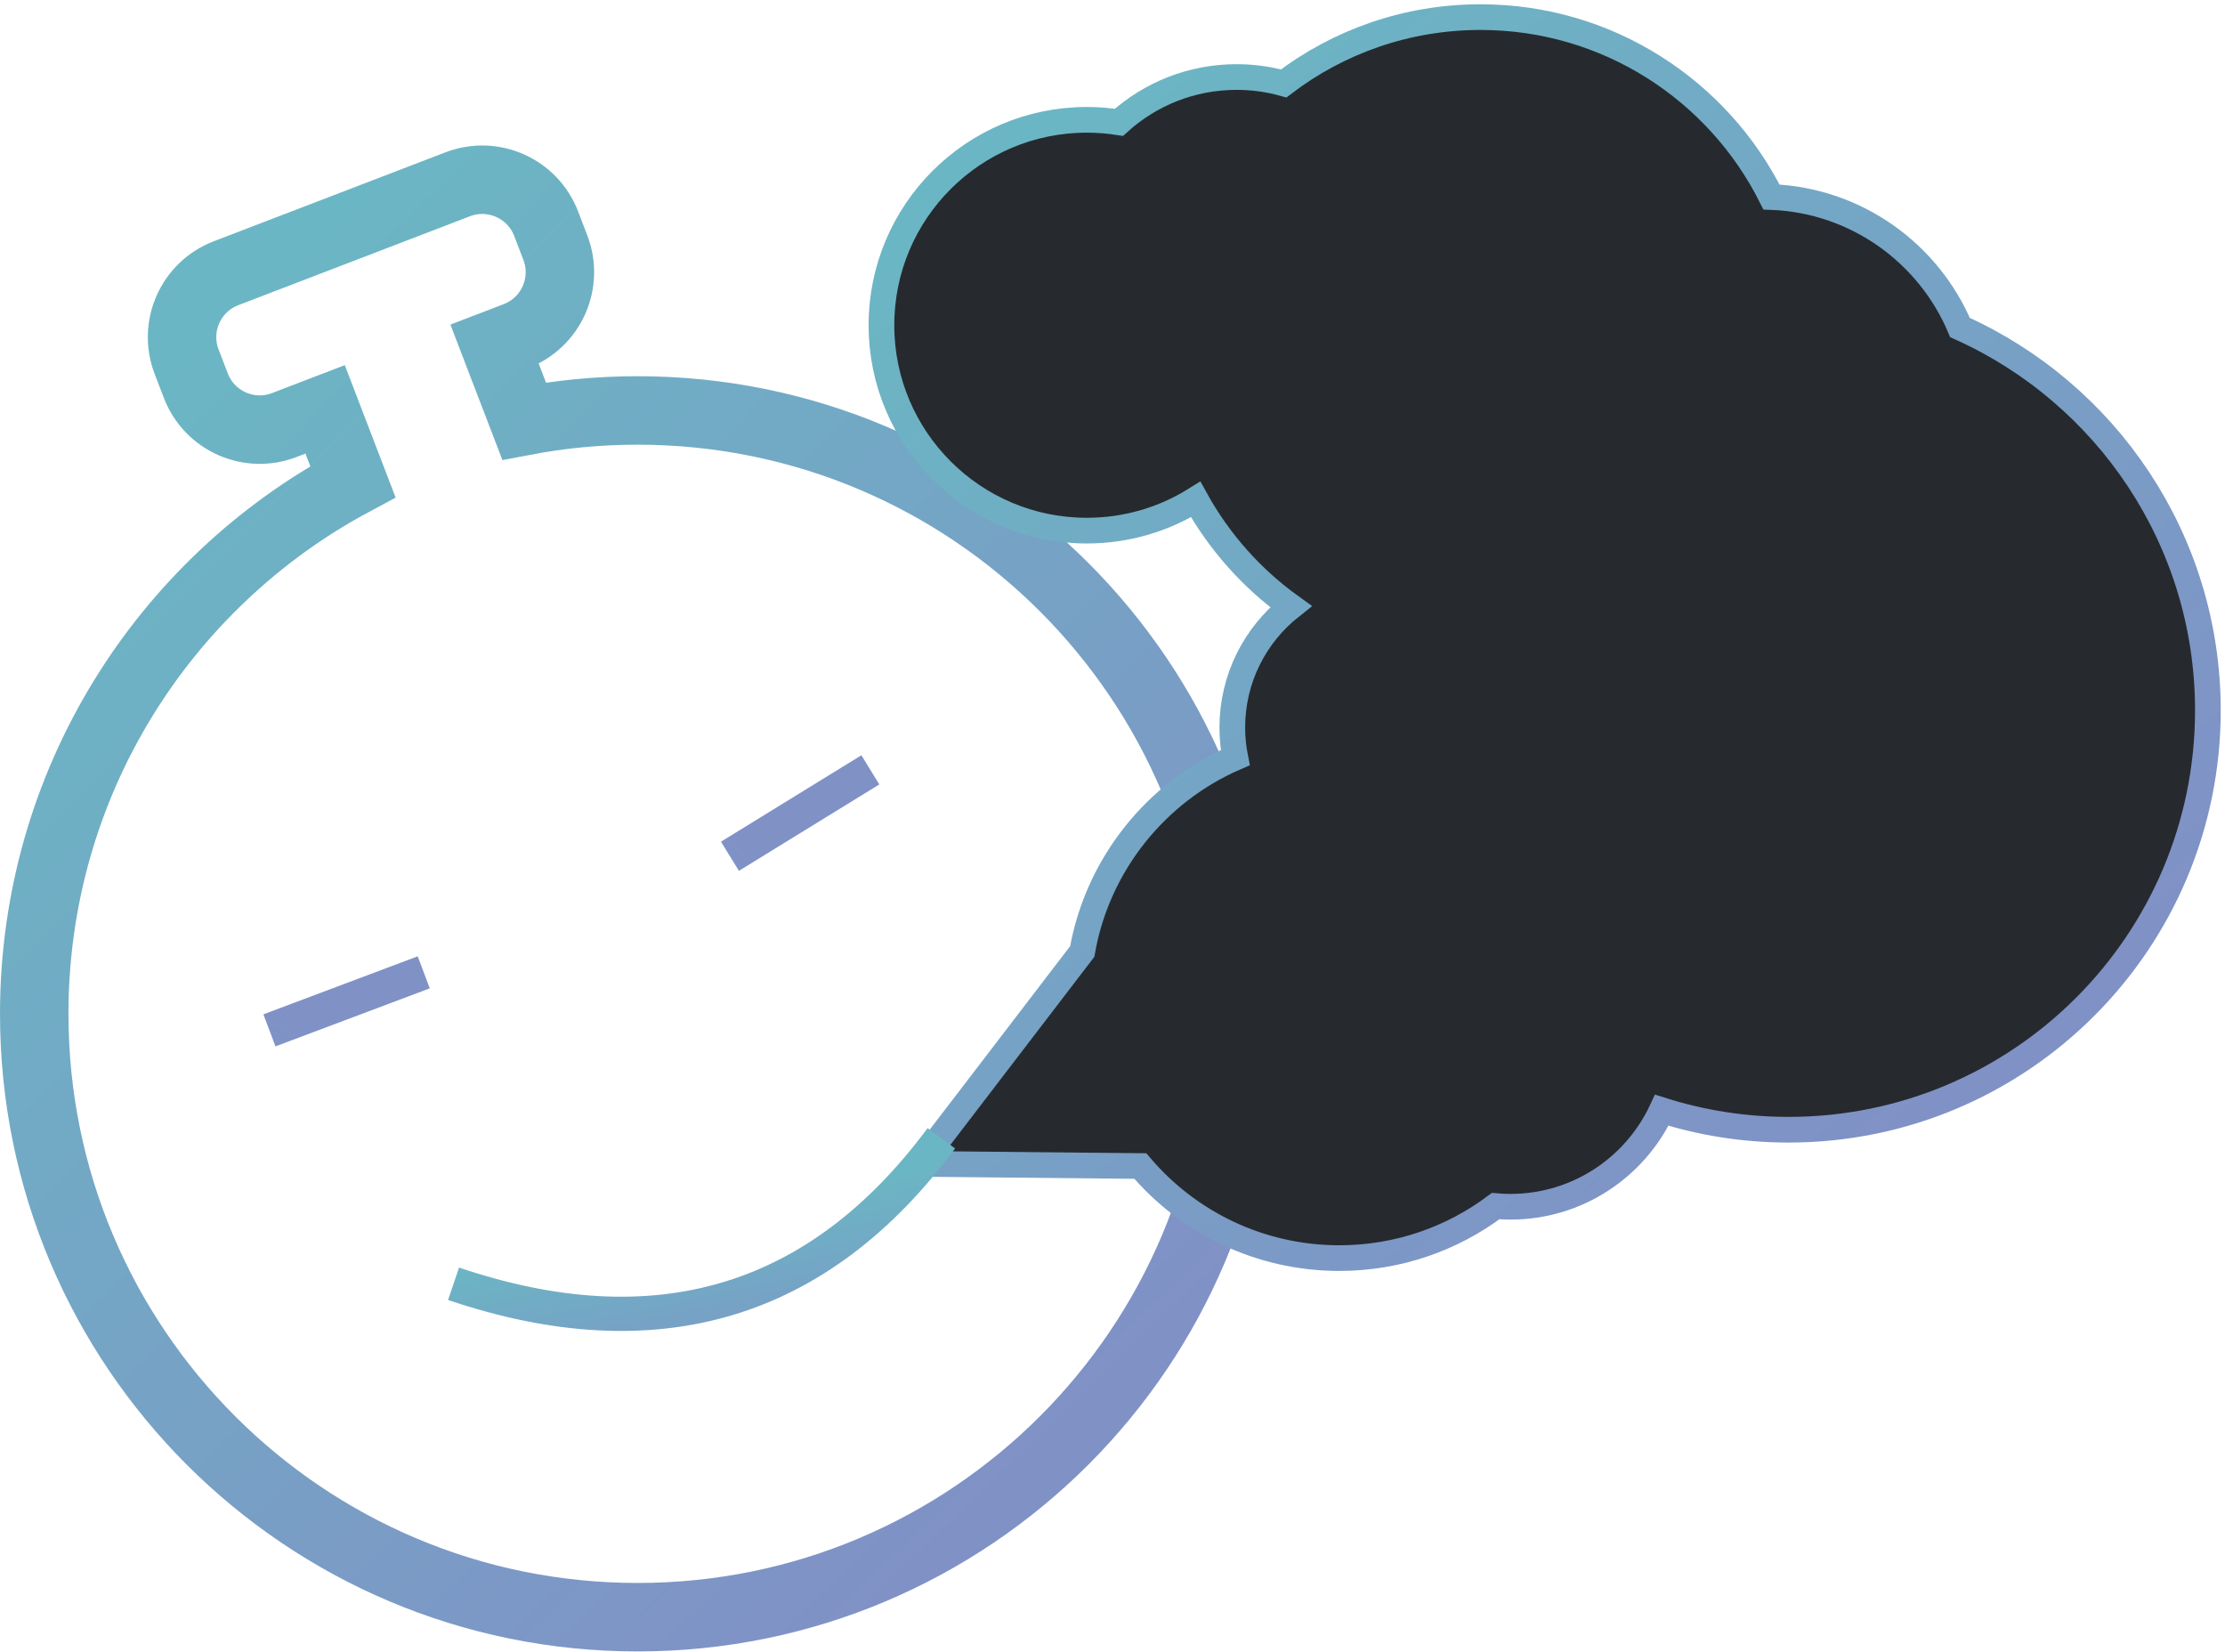
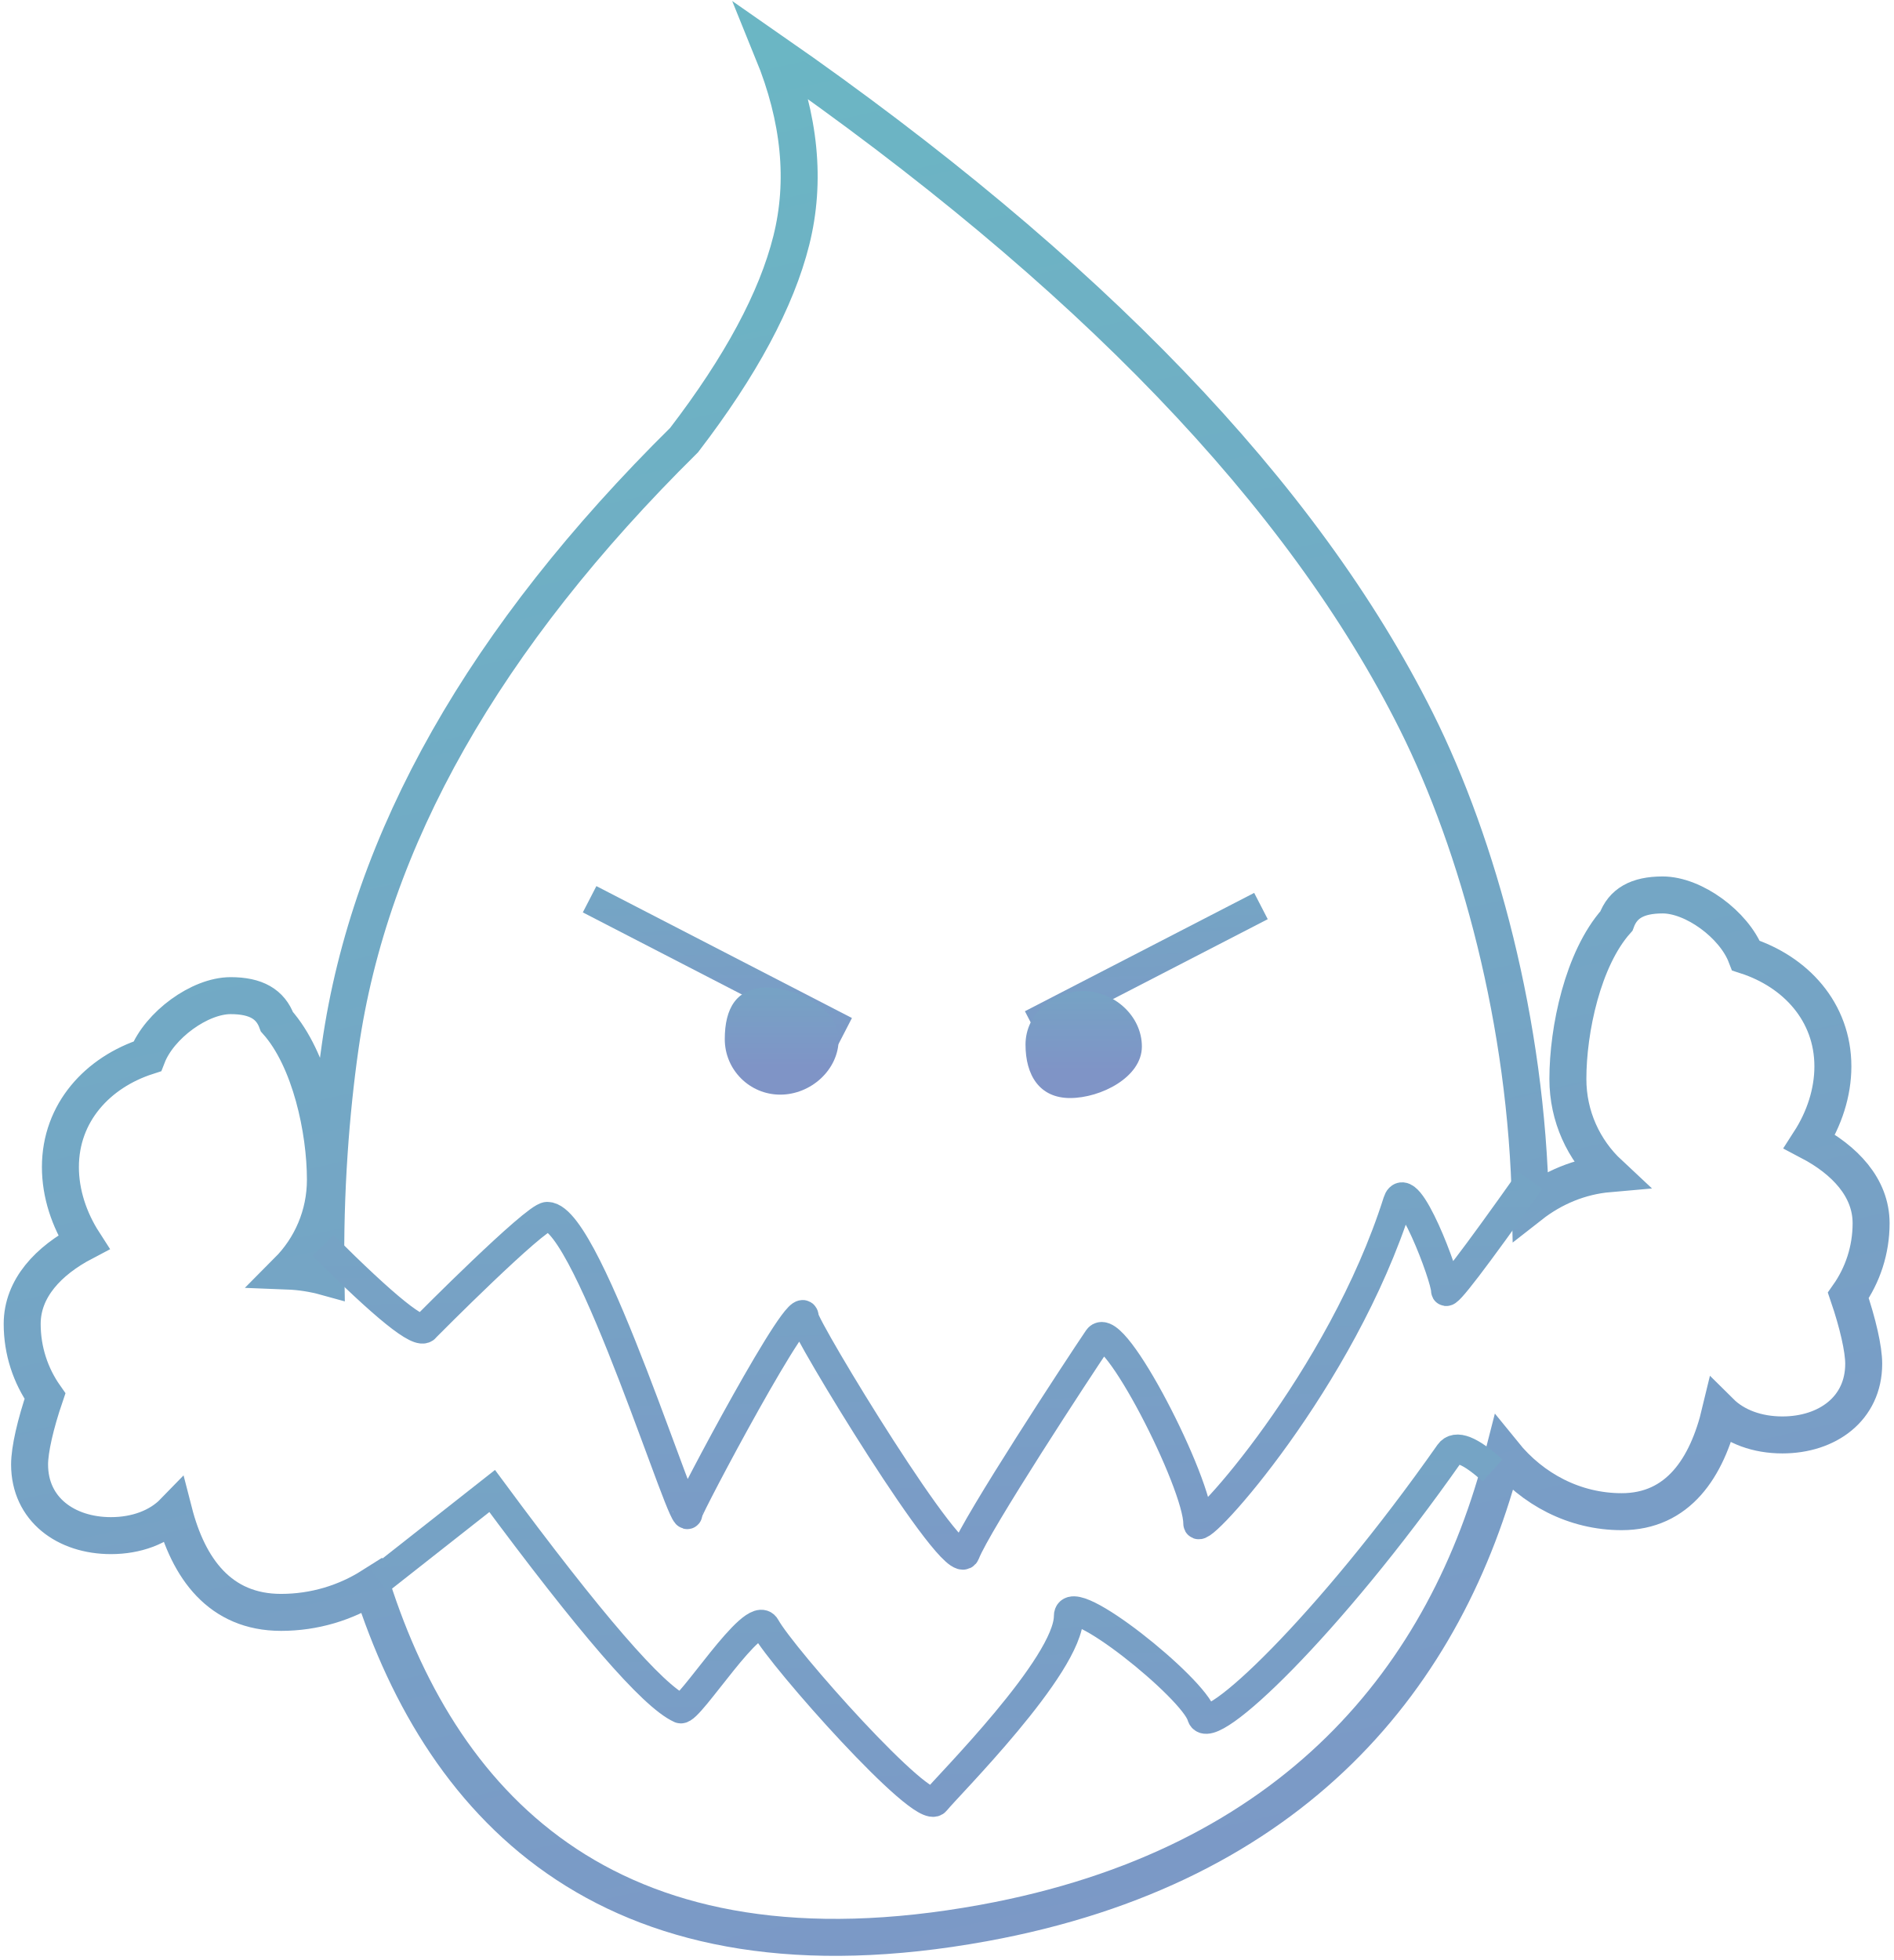
- <svg xmlns="http://www.w3.org/2000/svg" width="260px" height="193px" viewBox="0 0 260 193" version="1.1">
+ <svg xmlns="http://www.w3.org/2000/svg" width="256px" height="265px" viewBox="0 0 256 265" version="1.1">
  <defs>
-     <linearGradient x1="14.273%" y1="10.522%" x2="81.023%" y2="91.189%" id="linearGradient-1">
+     <linearGradient x1="38.503%" y1="0%" x2="60.212%" y2="100%" id="linearGradient-1">
      <stop stop-color="#6BB6C4" offset="0%" />
-       <stop stop-color="#8091C6" offset="100%" />
+       <stop stop-color="#7C98C6" offset="100%" />
    </linearGradient>
-     <linearGradient x1="50%" y1="0%" x2="50%" y2="100%" id="linearGradient-2">
-       <stop stop-color="#262A2E" offset="0%" />
-       <stop stop-color="#262A2E" offset="100%" />
+     <linearGradient x1="50%" y1="-180.79%" x2="68.085%" y2="137.684%" id="linearGradient-2">
+       <stop stop-color="#6BB6C4" offset="0%" />
+       <stop stop-color="#7D97C6" offset="100%" />
    </linearGradient>
-     <linearGradient x1="10.94%" y1="10.024%" x2="79.466%" y2="87.848%" id="linearGradient-3">
+     <linearGradient x1="50%" y1="-95.455%" x2="50%" y2="74.013%" id="linearGradient-3">
      <stop stop-color="#6BB6C4" offset="0%" />
-       <stop stop-color="#8091C6" offset="100%" />
-     </linearGradient>
-     <linearGradient x1="41.022%" y1="50%" x2="86.616%" y2="126.621%" id="linearGradient-4">
-       <stop stop-color="#6BB6C4" offset="0%" />
-       <stop stop-color="#8091C6" offset="100%" />
-     </linearGradient>
-     <linearGradient x1="-347.476%" y1="326.562%" x2="0%" y2="100%" id="linearGradient-5">
-       <stop stop-color="#6BB6C4" offset="0%" />
-       <stop stop-color="#8091C6" offset="100%" />
+       <stop stop-color="#7F94C6" offset="100%" />
    </linearGradient>
  </defs>
  <g id="Page-1" stroke="none" stroke-width="1" fill="none" fill-rule="evenodd">
-     <g id="Group" transform="translate(4, 2)">
-       <path d="M53.8,38.228 L57.245,47.202 C61.538,46.386 65.969,45.958 70.5,45.958 C109.436,45.958 141,77.522 141,116.458 C141,155.394 109.436,186.958 70.5,186.958 C31.564,186.958 0,155.394 0,116.458 C0,89.552 15.072,66.167 37.234,54.284 L33.99,45.832 L29.218,47.664 C25.093,49.248 20.466,47.187 18.883,43.063 L17.807,40.262 C16.224,36.137 18.284,31.51 22.409,29.926 L49.483,19.534 C53.608,17.95 58.235,20.01 59.819,24.135 L60.894,26.936 C62.477,31.061 60.417,35.688 56.292,37.272 L53.8,38.228 Z" id="Combined-Shape" stroke="url(#linearGradient-1)" stroke-width="8" />
-       <path d="M190.187,127.721 C187.086,134.382 180.332,139 172.5,139 C171.917,139 171.34,138.974 170.771,138.924 C165.678,142.74 159.353,145 152.5,145 C143.185,145 134.846,140.824 129.251,134.243 L103.468,133.989 L122.463,109.176 C124.257,98.983 131.114,90.534 140.344,86.519 C140.118,85.381 140,84.204 140,83 C140,77.273 142.674,72.171 146.842,68.875 C142.27,65.588 138.458,61.31 135.72,56.356 C132.032,58.665 127.672,60 123,60 C109.745,60 99,49.255 99,36 C99,22.745 109.745,12 123,12 C124.277,12 125.531,12.1 126.753,12.292 C130.39,9.003 135.211,7 140.5,7 C142.406,7 144.251,7.26 146.002,7.747 C152.387,2.886 160.356,0 169,0 C183.884,0 196.769,8.557 203.005,21.02 C212.928,21.412 221.364,27.588 225.036,36.27 C242.109,43.929 254,61.076 254,81 C254,108.062 232.062,130 205,130 C199.837,130 194.861,129.201 190.187,127.721 Z" id="Combined-Shape" stroke="url(#linearGradient-3)" stroke-width="3" fill="url(#linearGradient-2)" />
-       <path d="M49,148 C72.667,156 91.667,150.333 106,131" id="Path-3" stroke="url(#linearGradient-4)" stroke-width="4" />
-       <path d="M96,89 L83,97" id="Line" stroke="url(#linearGradient-5)" stroke-width="4" stroke-linecap="square" />
-       <path d="M43.644,112.314 L29.356,117.686" id="Line" stroke="url(#linearGradient-5)" stroke-width="4" stroke-linecap="square" />
+     <g id="Group-3" transform="translate(3, 7)">
+       <path d="M200.321,189.566 C192.686,219.556 172.119,245.321 130,253 C80.169,262.085 57.018,237.972 47.275,207.454 C43.723,209.7 39.513,211 35,211 C26.735,211 22.476,205.063 20.509,197.416 C18.492,199.493 15.429,200.623 12,200.623 C5.925,200.623 1,197.075 1,191 C1,189 1.796,185.524 3.08,181.761 C1.139,178.998 0,175.632 0,172 C0,167.173 3.568,163.439 8.311,160.951 C6.343,157.895 5.168,154.353 5.168,150.794 C5.168,143.413 10.223,137.975 16.916,135.817 C18.549,131.596 24.006,127.615 28.185,127.615 C31.631,127.615 33.575,128.776 34.443,131.145 C38.975,136.234 41,145.816 41,152.5 C41,157.319 39.052,161.683 35.901,164.848 C37.684,164.917 39.415,165.193 41.071,165.652 C40.883,154.035 41.76,143.179 43,134.5 C47,106.5 62.5,79.167 89.5,52.5 C97.167,42.5 102,33.5 104,25.5 C106,17.5 105.167,9 101.5,0 C144.167,29.667 173.167,59.833 188.5,90.5 C196.915,107.33 203.456,131.389 203.935,155.942 C206.975,153.56 210.618,152.03 214.566,151.685 C211.141,148.49 209,143.938 209,138.885 C209,132.201 211.025,122.619 215.557,117.53 C216.425,115.161 218.369,114 221.815,114 C225.994,114 231.451,117.981 233.084,122.202 C239.777,124.36 244.832,129.798 244.832,137.179 C244.832,140.738 243.657,144.28 241.689,147.335 C246.432,149.824 250,153.557 250,158.385 C250,162.017 248.861,165.383 246.92,168.145 C248.204,171.909 249,175.385 249,177.385 C249,183.46 244.075,187.008 238,187.008 C234.636,187.008 231.625,185.92 229.607,183.917 C227.797,191.499 223.878,197.385 216.273,197.385 C209.909,197.385 204.2,194.357 200.321,189.566 Z" id="Combined-Shape" stroke="url(#linearGradient-1)" stroke-width="5" />
+       <path d="M78.5,115.5 L109.5,131.5" id="Line-2" stroke="url(#linearGradient-2)" stroke-width="4" stroke-linecap="square" />
+       <path d="M102.5,141 C106.642,141 110.399,137.642 110.399,133.5 C110.399,129.358 104.835,126.54 100.693,126.54 C96.551,126.54 95,129.358 95,133.5 C95,137.642 98.358,141 102.5,141 Z" id="Oval-15" fill="url(#linearGradient-3)" />
+       <path d="M167.5,115.5 L136.5,131.5 L167.5,115.5 Z" id="Line-2" stroke="url(#linearGradient-2)" stroke-width="4" stroke-linecap="square" />
+       <path d="M143.5,127 C147.642,127 151.399,130.358 151.399,134.5 C151.399,138.642 145.835,141.46 141.693,141.46 C137.551,141.46 135.664,138.372 135.664,134.23 C135.664,130.088 139.358,127 143.5,127 Z" id="Oval-15" fill="url(#linearGradient-3)" />
+       <path d="M40.688,161.391 C49.115,169.797 53.719,173.5 54.5,172.5 C54.715,172.224 69.393,157.5 71,157.5 C76.601,157.5 90,201.406 90,197.5 C90,196.865 105.71,167.208 105.71,171.124 C105.71,172.5 126.228,206.334 127.5,203 C129.026,199 142.85,177.904 145.5,174 C147.492,171.065 159,193.498 159,199 C159,200.879 178.367,179.601 186,155.5 C187.195,151.727 192.5,165.633 192.5,167.5 C192.5,168.294 196.302,163.32 203.907,152.578" id="Path-4" stroke="url(#linearGradient-2)" stroke-width="4" />
+       <path d="M48.211,206.658 L63.548,194.59 C76.793,212.513 85.277,222.316 89,224 C90.119,224.506 98.993,210.24 100.5,213 C102.757,217.134 121.843,238.627 123.5,236.5 C124.952,234.637 141.5,218.192 141.5,211.5 C141.5,207.681 158.439,221.221 159.5,225 C160.395,228.189 176.5,213 193,189.5 C193.839,188.304 195.78,189.074 198.82,191.809" id="Path-5" stroke="url(#linearGradient-2)" stroke-width="4" />
    </g>
  </g>
</svg>
